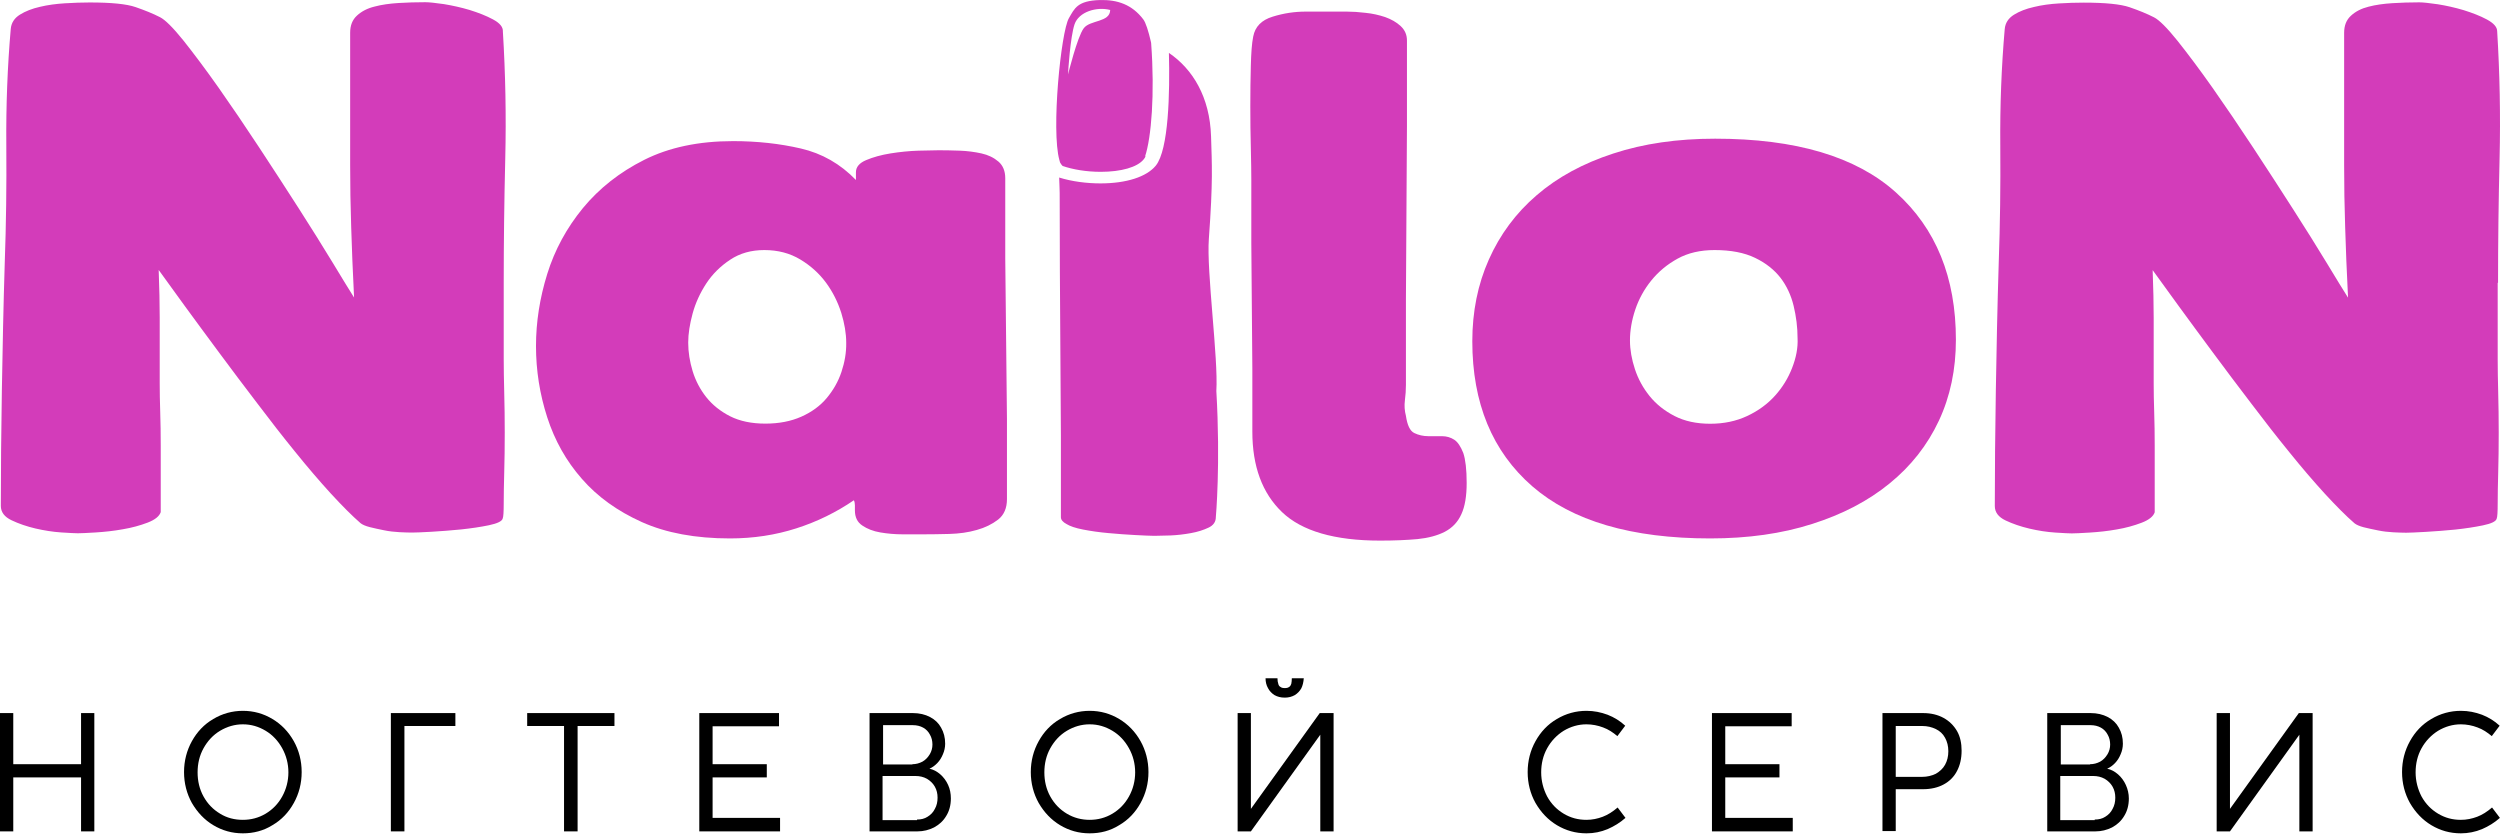
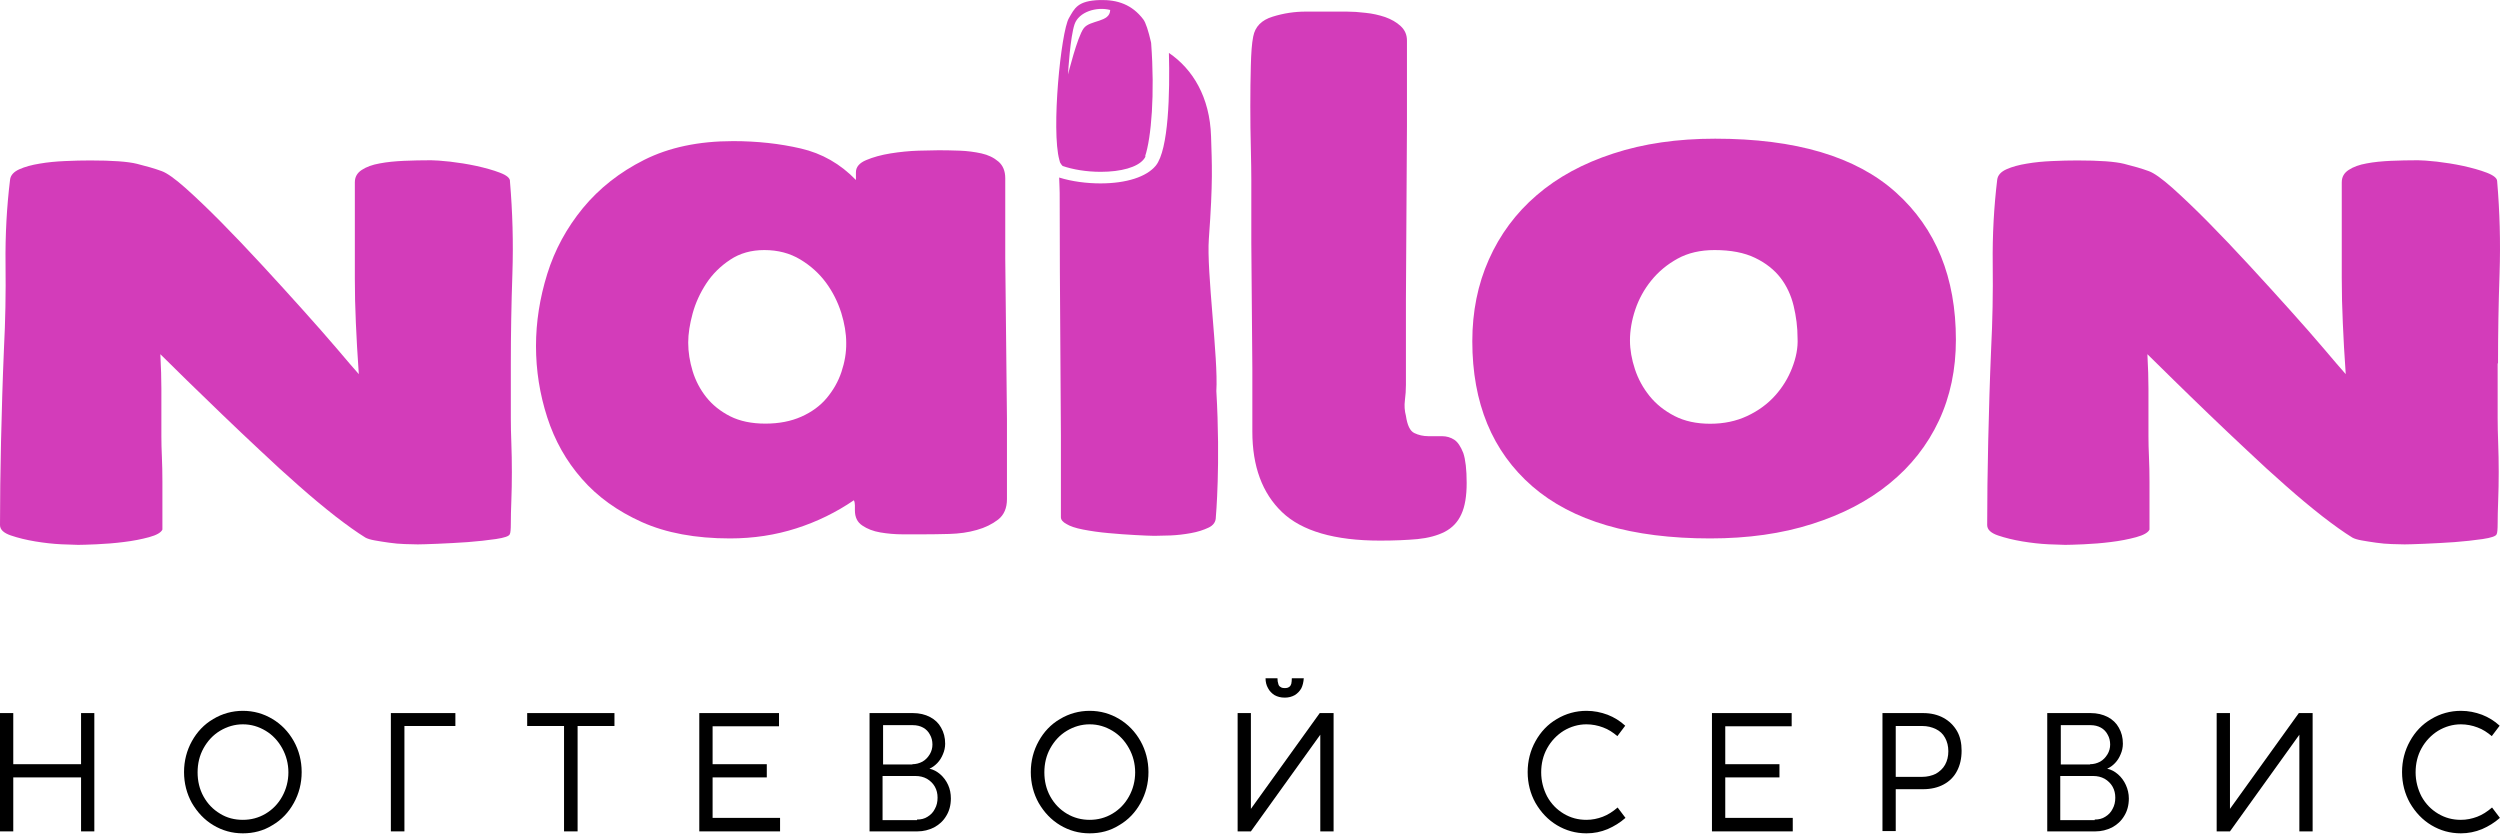
<svg xmlns="http://www.w3.org/2000/svg" width="78" height="26" viewBox="0 0 78 26" fill="none">
-   <path d="M0 25.939V22.248H0.414V23.843H2.529V22.248H2.943V25.939H2.529V24.255H0.414V25.939H0Z" fill="#000000" />
-   <path d="M7.577 26C7.239 26 6.935 25.913 6.656 25.746C6.376 25.579 6.157 25.343 5.987 25.053C5.827 24.764 5.742 24.44 5.742 24.089C5.742 23.738 5.827 23.414 5.987 23.125C6.148 22.835 6.368 22.599 6.656 22.432C6.935 22.265 7.248 22.178 7.577 22.178C7.916 22.178 8.22 22.265 8.499 22.432C8.778 22.599 8.998 22.826 9.167 23.125C9.328 23.414 9.412 23.738 9.412 24.089C9.412 24.44 9.328 24.764 9.167 25.053C9.007 25.343 8.787 25.579 8.499 25.746C8.22 25.921 7.907 26 7.577 26ZM7.577 25.579C7.831 25.579 8.068 25.518 8.288 25.387C8.508 25.255 8.677 25.08 8.804 24.852C8.93 24.624 8.998 24.369 8.998 24.098C8.998 23.826 8.93 23.572 8.804 23.344C8.677 23.116 8.508 22.932 8.288 22.8C8.068 22.669 7.839 22.599 7.577 22.599C7.324 22.599 7.087 22.669 6.867 22.8C6.647 22.932 6.478 23.116 6.351 23.344C6.224 23.572 6.165 23.826 6.165 24.098C6.165 24.369 6.224 24.624 6.351 24.852C6.478 25.08 6.647 25.255 6.867 25.387C7.078 25.518 7.315 25.579 7.577 25.579Z" fill="#000000" />
-   <path d="M12.195 25.939V22.248H14.208V22.651H12.618V25.939H12.195Z" fill="#000000" />
-   <path d="M17.598 25.939V22.651H16.448V22.248H19.171V22.651H18.021V25.939H17.598Z" fill="#000000" />
-   <path d="M21.818 25.939V22.248H24.305V22.66H22.233V23.843H23.924V24.255H22.233V25.518H24.338V25.939H21.818Z" fill="#000000" />
-   <path d="M27.13 25.939V22.248H28.483C28.686 22.248 28.863 22.291 29.015 22.37C29.168 22.449 29.286 22.563 29.362 22.703C29.447 22.852 29.489 23.01 29.489 23.203C29.489 23.317 29.464 23.431 29.421 23.528C29.379 23.633 29.32 23.729 29.244 23.808C29.168 23.887 29.083 23.948 28.999 23.983C29.125 24.01 29.235 24.071 29.337 24.159C29.438 24.247 29.523 24.36 29.582 24.492C29.641 24.623 29.667 24.764 29.667 24.913C29.667 25.123 29.616 25.307 29.523 25.456C29.43 25.614 29.303 25.728 29.142 25.816C28.982 25.895 28.813 25.939 28.627 25.939H27.13ZM28.466 23.843C28.576 23.843 28.677 23.817 28.779 23.764C28.872 23.712 28.948 23.633 29.007 23.536C29.066 23.44 29.092 23.335 29.092 23.23C29.092 23.116 29.066 23.01 29.015 22.923C28.965 22.826 28.897 22.756 28.804 22.703C28.711 22.651 28.601 22.625 28.483 22.625H27.552V23.852H28.466V23.843ZM28.61 25.57C28.736 25.57 28.846 25.544 28.939 25.483C29.041 25.421 29.117 25.342 29.168 25.237C29.227 25.132 29.252 25.018 29.252 24.887C29.252 24.764 29.227 24.65 29.168 24.545C29.108 24.439 29.024 24.36 28.922 24.299C28.813 24.238 28.694 24.211 28.559 24.211H27.536V25.588H28.61V25.57Z" fill="#000000" />
-   <path d="M33.996 26C33.658 26 33.354 25.913 33.075 25.746C32.796 25.579 32.576 25.343 32.407 25.053C32.246 24.764 32.161 24.44 32.161 24.089C32.161 23.738 32.246 23.414 32.407 23.125C32.567 22.835 32.787 22.599 33.075 22.432C33.354 22.265 33.667 22.178 33.996 22.178C34.335 22.178 34.639 22.265 34.918 22.432C35.197 22.599 35.417 22.826 35.586 23.125C35.747 23.414 35.832 23.738 35.832 24.089C35.832 24.44 35.747 24.764 35.586 25.053C35.426 25.343 35.206 25.579 34.918 25.746C34.639 25.921 34.335 26 33.996 26ZM33.996 25.579C34.25 25.579 34.487 25.518 34.707 25.387C34.927 25.255 35.096 25.08 35.223 24.852C35.35 24.624 35.417 24.369 35.417 24.098C35.417 23.826 35.35 23.572 35.223 23.344C35.096 23.116 34.927 22.932 34.707 22.8C34.487 22.669 34.259 22.599 33.996 22.599C33.743 22.599 33.506 22.669 33.286 22.8C33.066 22.932 32.897 23.116 32.77 23.344C32.643 23.572 32.584 23.826 32.584 24.098C32.584 24.369 32.643 24.624 32.77 24.852C32.897 25.08 33.066 25.255 33.286 25.387C33.506 25.518 33.743 25.579 33.996 25.579Z" fill="#000000" />
-   <path d="M41.193 25.939V22.923L39.028 25.939H38.614V22.248H39.028V25.237L41.176 22.248H41.608V25.939H41.193ZM40.398 21.687C40.483 21.634 40.551 21.564 40.601 21.476C40.644 21.389 40.669 21.283 40.678 21.161H40.305C40.305 21.231 40.297 21.292 40.288 21.336C40.272 21.38 40.255 21.415 40.221 21.432C40.187 21.459 40.145 21.468 40.086 21.468C40.026 21.468 39.984 21.459 39.95 21.432C39.916 21.415 39.891 21.38 39.883 21.336C39.866 21.292 39.857 21.231 39.857 21.161H39.485C39.485 21.275 39.51 21.38 39.561 21.468C39.603 21.555 39.68 21.634 39.764 21.687C39.857 21.739 39.959 21.766 40.086 21.766C40.204 21.766 40.305 21.739 40.398 21.687Z" fill="#000000" />
-   <path d="M49.498 26C49.16 26 48.855 25.913 48.576 25.746C48.297 25.579 48.077 25.343 47.908 25.053C47.747 24.764 47.663 24.44 47.663 24.089C47.663 23.738 47.747 23.414 47.908 23.125C48.069 22.835 48.288 22.599 48.576 22.432C48.855 22.265 49.168 22.178 49.498 22.178C49.734 22.178 49.946 22.222 50.157 22.3C50.36 22.379 50.546 22.493 50.707 22.642L50.462 22.967C50.327 22.853 50.183 22.756 50.014 22.695C49.853 22.634 49.675 22.599 49.498 22.599C49.244 22.599 49.007 22.669 48.787 22.8C48.576 22.932 48.398 23.116 48.272 23.344C48.145 23.572 48.085 23.826 48.085 24.098C48.085 24.369 48.153 24.624 48.272 24.852C48.398 25.08 48.568 25.255 48.787 25.387C49.007 25.518 49.236 25.579 49.498 25.579C49.675 25.579 49.844 25.544 50.005 25.483C50.166 25.422 50.318 25.325 50.47 25.194L50.715 25.518C50.546 25.667 50.36 25.781 50.157 25.869C49.946 25.956 49.734 26 49.498 26Z" fill="#000000" />
-   <path d="M53.413 25.939V22.248H55.9V22.66H53.828V23.843H55.519V24.255H53.828V25.518H55.934V25.939H53.413Z" fill="#000000" />
-   <path d="M58.733 25.939V22.248H60.001C60.247 22.248 60.458 22.3 60.636 22.397C60.813 22.493 60.957 22.633 61.059 22.809C61.16 22.984 61.202 23.194 61.202 23.422C61.202 23.668 61.152 23.878 61.059 24.054C60.965 24.238 60.822 24.378 60.644 24.474C60.467 24.571 60.247 24.623 60.001 24.623H59.147V25.93H58.733V25.939ZM59.968 24.238C60.128 24.238 60.272 24.203 60.399 24.141C60.517 24.071 60.619 23.983 60.686 23.861C60.754 23.738 60.788 23.598 60.788 23.44C60.788 23.282 60.754 23.142 60.686 23.019C60.619 22.896 60.526 22.809 60.399 22.747C60.272 22.686 60.137 22.651 59.968 22.651H59.147V24.238H59.968Z" fill="#000000" />
-   <path d="M63.874 25.939V22.248H65.228C65.431 22.248 65.608 22.291 65.76 22.37C65.913 22.449 66.031 22.563 66.107 22.703C66.192 22.852 66.234 23.01 66.234 23.203C66.234 23.317 66.209 23.431 66.166 23.528C66.124 23.633 66.065 23.729 65.989 23.808C65.913 23.887 65.828 23.948 65.743 23.983C65.87 24.01 65.98 24.071 66.082 24.159C66.183 24.247 66.268 24.36 66.327 24.492C66.386 24.623 66.42 24.764 66.42 24.913C66.42 25.123 66.369 25.307 66.276 25.456C66.183 25.614 66.056 25.728 65.896 25.816C65.735 25.895 65.566 25.939 65.38 25.939H63.874ZM65.211 23.843C65.321 23.843 65.422 23.817 65.524 23.764C65.617 23.712 65.693 23.633 65.752 23.536C65.811 23.44 65.837 23.335 65.837 23.23C65.837 23.116 65.811 23.01 65.76 22.923C65.71 22.826 65.642 22.756 65.549 22.703C65.456 22.651 65.346 22.625 65.228 22.625H64.297V23.852H65.211V23.843ZM65.355 25.57C65.481 25.57 65.591 25.544 65.684 25.483C65.786 25.421 65.862 25.342 65.913 25.237C65.972 25.132 65.997 25.018 65.997 24.887C65.997 24.764 65.972 24.65 65.913 24.545C65.853 24.439 65.769 24.36 65.667 24.299C65.557 24.238 65.439 24.211 65.304 24.211H64.28V25.588H65.355V25.57Z" fill="#000000" />
-   <path d="M71.74 25.939V22.923L69.575 25.939H69.16V22.248H69.575V25.237L71.723 22.248H72.154V25.939H71.74Z" fill="#000000" />
-   <path d="M76.779 26C76.441 26 76.137 25.913 75.858 25.746C75.579 25.579 75.359 25.343 75.19 25.053C75.029 24.764 74.944 24.44 74.944 24.089C74.944 23.738 75.029 23.414 75.19 23.125C75.35 22.835 75.57 22.599 75.858 22.432C76.137 22.265 76.45 22.178 76.779 22.178C77.016 22.178 77.228 22.222 77.439 22.3C77.642 22.379 77.828 22.493 77.989 22.642L77.743 22.967C77.608 22.853 77.465 22.756 77.295 22.695C77.135 22.634 76.957 22.599 76.779 22.599C76.526 22.599 76.289 22.669 76.069 22.8C75.858 22.932 75.68 23.116 75.553 23.344C75.426 23.572 75.367 23.826 75.367 24.098C75.367 24.369 75.435 24.624 75.553 24.852C75.68 25.08 75.849 25.255 76.069 25.387C76.289 25.518 76.517 25.579 76.779 25.579C76.957 25.579 77.126 25.544 77.287 25.483C77.448 25.422 77.6 25.325 77.752 25.194L77.997 25.518C77.828 25.667 77.642 25.781 77.439 25.869C77.228 25.956 77.008 26 76.779 26Z" fill="#000000" />
-   <path d="M15.381 0.605C15.168 0.49 14.923 0.396 14.652 0.311C14.38 0.23 14.108 0.171 13.848 0.128C13.581 0.09 13.39 0.069 13.267 0.069C12.985 0.069 12.703 0.077 12.431 0.094C12.16 0.111 11.91 0.145 11.686 0.205C11.462 0.26 11.281 0.354 11.138 0.486C10.994 0.618 10.925 0.792 10.925 1.022C10.925 1.817 10.925 2.545 10.925 3.208C10.925 3.872 10.925 4.523 10.925 5.152C10.925 5.786 10.935 6.428 10.957 7.083C10.978 7.739 11.005 8.474 11.047 9.283C10.903 9.057 10.68 8.691 10.376 8.189C10.073 7.687 9.721 7.13 9.328 6.513C8.934 5.897 8.518 5.259 8.082 4.595C7.645 3.931 7.224 3.31 6.82 2.736C6.415 2.162 6.048 1.673 5.723 1.264C5.398 0.86 5.153 0.618 4.994 0.537C4.77 0.422 4.515 0.32 4.232 0.222C3.95 0.124 3.471 0.077 2.8 0.077C2.555 0.077 2.3 0.086 2.023 0.103C1.751 0.12 1.49 0.154 1.246 0.213C1.001 0.269 0.793 0.35 0.623 0.456C0.452 0.562 0.351 0.711 0.335 0.907C0.234 2.072 0.186 3.285 0.197 4.54C0.207 5.795 0.191 7.007 0.149 8.172C0.106 9.551 0.08 10.886 0.058 12.184C0.037 13.481 0.026 14.681 0.026 15.783C0.026 15.978 0.138 16.127 0.362 16.233C0.585 16.34 0.836 16.425 1.107 16.489C1.379 16.552 1.65 16.595 1.911 16.612C2.172 16.629 2.348 16.638 2.428 16.638C2.529 16.638 2.715 16.629 2.992 16.612C3.263 16.595 3.546 16.565 3.828 16.514C4.11 16.467 4.371 16.395 4.605 16.306C4.839 16.216 4.972 16.106 5.015 15.978C5.015 15.961 5.015 15.855 5.015 15.663C5.015 15.468 5.015 15.217 5.015 14.911C5.015 14.604 5.015 14.268 5.015 13.902C5.015 13.537 5.01 13.188 4.999 12.856C4.988 12.524 4.983 12.222 4.983 11.958C4.983 11.69 4.983 11.507 4.983 11.41C4.983 10.844 4.983 10.346 4.983 9.916C4.983 9.487 4.972 8.989 4.951 8.423C5.175 8.73 5.446 9.108 5.771 9.555C6.096 10.002 6.453 10.482 6.836 11.001C7.219 11.52 7.618 12.048 8.023 12.579C8.428 13.115 8.822 13.622 9.21 14.098C9.594 14.574 9.966 15.008 10.323 15.4C10.68 15.787 10.989 16.097 11.249 16.323C11.308 16.37 11.404 16.412 11.537 16.446C11.67 16.48 11.814 16.51 11.979 16.544C12.139 16.578 12.304 16.595 12.463 16.604C12.623 16.612 12.756 16.616 12.857 16.616C12.959 16.616 13.161 16.608 13.464 16.591C13.768 16.574 14.077 16.548 14.391 16.518C14.705 16.484 14.992 16.442 15.258 16.387C15.519 16.331 15.663 16.263 15.684 16.178C15.706 16.131 15.716 15.97 15.716 15.706C15.716 15.438 15.722 15.115 15.732 14.732C15.743 14.353 15.748 13.941 15.748 13.502C15.748 13.064 15.743 12.648 15.732 12.252C15.722 11.856 15.716 11.503 15.716 11.193C15.716 10.886 15.716 10.665 15.716 10.537V8.836C15.716 7.573 15.732 6.275 15.764 4.948C15.796 3.621 15.77 2.298 15.69 0.988C15.7 0.843 15.594 0.72 15.381 0.605Z" fill="#D33CBA" />
+   <path d="M0 25.939V22.248H0.414V23.843H2.529V22.248H2.943V25.939H2.529V24.255H0.414V25.939H0Z" fill="black" />
+   <path d="M7.577 26C7.239 26 6.935 25.913 6.656 25.746C6.376 25.579 6.157 25.343 5.987 25.053C5.827 24.764 5.742 24.44 5.742 24.089C5.742 23.738 5.827 23.414 5.987 23.125C6.148 22.835 6.368 22.599 6.656 22.432C6.935 22.265 7.248 22.178 7.577 22.178C7.916 22.178 8.22 22.265 8.499 22.432C8.778 22.599 8.998 22.826 9.167 23.125C9.328 23.414 9.412 23.738 9.412 24.089C9.412 24.44 9.328 24.764 9.167 25.053C9.007 25.343 8.787 25.579 8.499 25.746C8.22 25.921 7.907 26 7.577 26ZM7.577 25.579C7.831 25.579 8.068 25.518 8.288 25.387C8.508 25.255 8.677 25.08 8.804 24.852C8.93 24.624 8.998 24.369 8.998 24.098C8.998 23.826 8.93 23.572 8.804 23.344C8.677 23.116 8.508 22.932 8.288 22.8C8.068 22.669 7.839 22.599 7.577 22.599C7.324 22.599 7.087 22.669 6.867 22.8C6.647 22.932 6.478 23.116 6.351 23.344C6.224 23.572 6.165 23.826 6.165 24.098C6.165 24.369 6.224 24.624 6.351 24.852C6.478 25.08 6.647 25.255 6.867 25.387C7.078 25.518 7.315 25.579 7.577 25.579Z" fill="black" />
+   <path d="M12.195 25.939V22.248H14.208V22.651H12.618V25.939H12.195Z" fill="black" />
+   <path d="M17.598 25.939V22.651H16.448V22.248H19.171V22.651H18.021V25.939H17.598Z" fill="black" />
+   <path d="M21.818 25.939V22.248H24.305V22.66H22.233V23.843H23.924V24.255H22.233V25.518H24.338V25.939H21.818Z" fill="black" />
+   <path d="M27.13 25.939V22.248H28.483C28.686 22.248 28.863 22.291 29.015 22.37C29.168 22.449 29.286 22.563 29.362 22.703C29.447 22.852 29.489 23.01 29.489 23.203C29.489 23.317 29.464 23.431 29.421 23.528C29.379 23.633 29.32 23.729 29.244 23.808C29.168 23.887 29.083 23.948 28.999 23.983C29.125 24.01 29.235 24.071 29.337 24.159C29.438 24.247 29.523 24.36 29.582 24.492C29.641 24.623 29.667 24.764 29.667 24.913C29.667 25.123 29.616 25.307 29.523 25.456C29.43 25.614 29.303 25.728 29.142 25.816C28.982 25.895 28.813 25.939 28.627 25.939H27.13ZM28.466 23.843C28.576 23.843 28.677 23.817 28.779 23.764C28.872 23.712 28.948 23.633 29.007 23.536C29.066 23.44 29.092 23.335 29.092 23.23C29.092 23.116 29.066 23.01 29.015 22.923C28.965 22.826 28.897 22.756 28.804 22.703C28.711 22.651 28.601 22.625 28.483 22.625H27.552V23.852H28.466V23.843ZM28.61 25.57C28.736 25.57 28.846 25.544 28.939 25.483C29.041 25.421 29.117 25.342 29.168 25.237C29.227 25.132 29.252 25.018 29.252 24.887C29.252 24.764 29.227 24.65 29.168 24.545C29.108 24.439 29.024 24.36 28.922 24.299C28.813 24.238 28.694 24.211 28.559 24.211H27.536V25.588H28.61V25.57Z" fill="black" />
+   <path d="M33.996 26C33.658 26 33.354 25.913 33.075 25.746C32.796 25.579 32.576 25.343 32.407 25.053C32.246 24.764 32.161 24.44 32.161 24.089C32.161 23.738 32.246 23.414 32.407 23.125C32.567 22.835 32.787 22.599 33.075 22.432C33.354 22.265 33.667 22.178 33.996 22.178C34.335 22.178 34.639 22.265 34.918 22.432C35.197 22.599 35.417 22.826 35.586 23.125C35.747 23.414 35.832 23.738 35.832 24.089C35.832 24.44 35.747 24.764 35.586 25.053C35.426 25.343 35.206 25.579 34.918 25.746C34.639 25.921 34.335 26 33.996 26ZM33.996 25.579C34.25 25.579 34.487 25.518 34.707 25.387C34.927 25.255 35.096 25.08 35.223 24.852C35.35 24.624 35.417 24.369 35.417 24.098C35.417 23.826 35.35 23.572 35.223 23.344C35.096 23.116 34.927 22.932 34.707 22.8C34.487 22.669 34.259 22.599 33.996 22.599C33.743 22.599 33.506 22.669 33.286 22.8C33.066 22.932 32.897 23.116 32.77 23.344C32.643 23.572 32.584 23.826 32.584 24.098C32.584 24.369 32.643 24.624 32.77 24.852C32.897 25.08 33.066 25.255 33.286 25.387C33.506 25.518 33.743 25.579 33.996 25.579Z" fill="black" />
+   <path d="M41.193 25.939V22.923L39.028 25.939H38.614V22.248H39.028V25.237L41.176 22.248H41.608V25.939H41.193ZM40.398 21.687C40.483 21.634 40.551 21.564 40.601 21.476C40.644 21.389 40.669 21.283 40.678 21.161H40.305C40.305 21.231 40.297 21.292 40.288 21.336C40.272 21.38 40.255 21.415 40.221 21.432C40.187 21.459 40.145 21.468 40.086 21.468C40.026 21.468 39.984 21.459 39.95 21.432C39.916 21.415 39.891 21.38 39.883 21.336C39.866 21.292 39.857 21.231 39.857 21.161H39.485C39.485 21.275 39.51 21.38 39.561 21.468C39.603 21.555 39.68 21.634 39.764 21.687C39.857 21.739 39.959 21.766 40.086 21.766C40.204 21.766 40.305 21.739 40.398 21.687Z" fill="black" />
+   <path d="M49.498 26C49.16 26 48.855 25.913 48.576 25.746C48.297 25.579 48.077 25.343 47.908 25.053C47.747 24.764 47.663 24.44 47.663 24.089C47.663 23.738 47.747 23.414 47.908 23.125C48.069 22.835 48.288 22.599 48.576 22.432C48.855 22.265 49.168 22.178 49.498 22.178C49.734 22.178 49.946 22.222 50.157 22.3C50.36 22.379 50.546 22.493 50.707 22.642L50.462 22.967C50.327 22.853 50.183 22.756 50.014 22.695C49.853 22.634 49.675 22.599 49.498 22.599C49.244 22.599 49.007 22.669 48.787 22.8C48.576 22.932 48.398 23.116 48.272 23.344C48.145 23.572 48.085 23.826 48.085 24.098C48.085 24.369 48.153 24.624 48.272 24.852C48.398 25.08 48.568 25.255 48.787 25.387C49.007 25.518 49.236 25.579 49.498 25.579C49.675 25.579 49.844 25.544 50.005 25.483C50.166 25.422 50.318 25.325 50.47 25.194L50.715 25.518C50.546 25.667 50.36 25.781 50.157 25.869C49.946 25.956 49.734 26 49.498 26Z" fill="black" />
+   <path d="M53.413 25.939V22.248H55.9V22.66H53.828V23.843H55.519V24.255H53.828V25.518H55.934V25.939H53.413Z" fill="black" />
+   <path d="M58.733 25.939V22.248H60.001C60.247 22.248 60.458 22.3 60.636 22.397C60.813 22.493 60.957 22.633 61.059 22.809C61.16 22.984 61.202 23.194 61.202 23.422C61.202 23.668 61.152 23.878 61.059 24.054C60.965 24.238 60.822 24.378 60.644 24.474C60.467 24.571 60.247 24.623 60.001 24.623H59.147V25.93H58.733V25.939ZM59.968 24.238C60.128 24.238 60.272 24.203 60.399 24.141C60.517 24.071 60.619 23.983 60.686 23.861C60.754 23.738 60.788 23.598 60.788 23.44C60.788 23.282 60.754 23.142 60.686 23.019C60.619 22.896 60.526 22.809 60.399 22.747C60.272 22.686 60.137 22.651 59.968 22.651H59.147V24.238H59.968Z" fill="black" />
+   <path d="M63.874 25.939V22.248H65.228C65.431 22.248 65.608 22.291 65.76 22.37C65.913 22.449 66.031 22.563 66.107 22.703C66.192 22.852 66.234 23.01 66.234 23.203C66.234 23.317 66.209 23.431 66.166 23.528C66.124 23.633 66.065 23.729 65.989 23.808C65.913 23.887 65.828 23.948 65.743 23.983C65.87 24.01 65.98 24.071 66.082 24.159C66.183 24.247 66.268 24.36 66.327 24.492C66.386 24.623 66.42 24.764 66.42 24.913C66.42 25.123 66.369 25.307 66.276 25.456C66.183 25.614 66.056 25.728 65.896 25.816C65.735 25.895 65.566 25.939 65.38 25.939H63.874ZM65.211 23.843C65.321 23.843 65.422 23.817 65.524 23.764C65.617 23.712 65.693 23.633 65.752 23.536C65.811 23.44 65.837 23.335 65.837 23.23C65.837 23.116 65.811 23.01 65.76 22.923C65.71 22.826 65.642 22.756 65.549 22.703C65.456 22.651 65.346 22.625 65.228 22.625H64.297V23.852H65.211V23.843ZM65.355 25.57C65.481 25.57 65.591 25.544 65.684 25.483C65.786 25.421 65.862 25.342 65.913 25.237C65.972 25.132 65.997 25.018 65.997 24.887C65.997 24.764 65.972 24.65 65.913 24.545C65.853 24.439 65.769 24.36 65.667 24.299C65.557 24.238 65.439 24.211 65.304 24.211H64.28V25.588H65.355V25.57Z" fill="black" />
+   <path d="M71.74 25.939V22.923L69.575 25.939H69.16V22.248H69.575V25.237L71.723 22.248H72.154V25.939H71.74Z" fill="black" />
+   <path d="M76.779 26C76.441 26 76.137 25.913 75.858 25.746C75.579 25.579 75.359 25.343 75.19 25.053C75.029 24.764 74.944 24.44 74.944 24.089C74.944 23.738 75.029 23.414 75.19 23.125C75.35 22.835 75.57 22.599 75.858 22.432C76.137 22.265 76.45 22.178 76.779 22.178C77.016 22.178 77.228 22.222 77.439 22.3C77.642 22.379 77.828 22.493 77.989 22.642L77.743 22.967C77.608 22.853 77.465 22.756 77.295 22.695C77.135 22.634 76.957 22.599 76.779 22.599C76.526 22.599 76.289 22.669 76.069 22.8C75.858 22.932 75.68 23.116 75.553 23.344C75.426 23.572 75.367 23.826 75.367 24.098C75.367 24.369 75.435 24.624 75.553 24.852C75.68 25.08 75.849 25.255 76.069 25.387C76.289 25.518 76.517 25.579 76.779 25.579C76.957 25.579 77.126 25.544 77.287 25.483C77.448 25.422 77.6 25.325 77.752 25.194L77.997 25.518C77.828 25.667 77.642 25.781 77.439 25.869C77.228 25.956 77.008 26 76.779 26Z" fill="black" />
+   <path d="M15.597 5.388C15.381 5.305 15.132 5.237 14.856 5.176C14.581 5.117 14.305 5.074 14.04 5.043C13.769 5.015 13.575 5 13.45 5C13.164 5 12.877 5.006 12.601 5.018C12.325 5.031 12.071 5.055 11.844 5.099C11.617 5.139 11.433 5.206 11.287 5.302C11.141 5.397 11.071 5.524 11.071 5.69C11.071 6.266 11.071 6.793 11.071 7.274C11.071 7.754 11.071 8.226 11.071 8.682C11.071 9.141 11.081 9.606 11.103 10.08C11.125 10.555 11.152 11.088 11.195 11.673C11.049 11.51 10.822 11.245 10.514 10.881C10.205 10.518 9.848 10.114 9.448 9.668C9.048 9.221 8.626 8.759 8.183 8.278C7.739 7.797 7.312 7.348 6.901 6.932C6.49 6.516 6.117 6.161 5.787 5.866C5.457 5.573 5.208 5.397 5.046 5.339C4.819 5.256 4.559 5.182 4.272 5.111C3.986 5.04 3.499 5.006 2.818 5.006C2.569 5.006 2.309 5.012 2.028 5.025C1.752 5.037 1.487 5.062 1.238 5.105C0.99 5.145 0.779 5.203 0.606 5.28C0.433 5.357 0.33 5.465 0.314 5.607C0.211 6.451 0.162 7.329 0.173 8.238C0.184 9.147 0.168 10.025 0.124 10.869C0.081 11.867 0.054 12.835 0.032 13.774C0.011 14.714 0 15.583 0 16.381C0 16.523 0.114 16.63 0.341 16.707C0.568 16.784 0.822 16.846 1.098 16.892C1.374 16.938 1.649 16.969 1.915 16.982C2.179 16.994 2.358 17 2.439 17C2.542 17 2.731 16.994 3.012 16.982C3.288 16.969 3.575 16.948 3.861 16.911C4.148 16.877 4.413 16.824 4.651 16.76C4.889 16.695 5.024 16.615 5.067 16.523C5.067 16.51 5.067 16.433 5.067 16.294C5.067 16.153 5.067 15.971 5.067 15.749C5.067 15.527 5.067 15.284 5.067 15.019C5.067 14.754 5.062 14.501 5.051 14.261C5.04 14.021 5.035 13.802 5.035 13.611C5.035 13.417 5.035 13.284 5.035 13.214C5.035 12.804 5.035 12.443 5.035 12.132C5.035 11.821 5.024 11.461 5.003 11.051C5.23 11.273 5.506 11.547 5.835 11.87C6.165 12.194 6.528 12.542 6.917 12.918C7.306 13.294 7.712 13.676 8.123 14.061C8.534 14.449 8.934 14.816 9.329 15.161C9.719 15.506 10.097 15.82 10.459 16.104C10.822 16.384 11.136 16.609 11.4 16.772C11.46 16.806 11.557 16.837 11.693 16.861C11.828 16.886 11.974 16.908 12.141 16.932C12.304 16.957 12.471 16.969 12.633 16.975C12.796 16.982 12.931 16.985 13.034 16.985C13.136 16.985 13.342 16.978 13.65 16.966C13.959 16.954 14.272 16.935 14.591 16.914C14.91 16.889 15.202 16.858 15.473 16.818C15.738 16.778 15.884 16.729 15.905 16.667C15.927 16.633 15.938 16.516 15.938 16.325C15.938 16.131 15.943 15.897 15.954 15.62C15.965 15.346 15.97 15.047 15.97 14.729C15.97 14.412 15.965 14.11 15.954 13.824C15.943 13.537 15.938 13.281 15.938 13.056C15.938 12.835 15.938 12.675 15.938 12.582V11.35C15.938 10.435 15.954 9.495 15.987 8.534C16.019 7.573 15.992 6.614 15.911 5.665C15.922 5.561 15.814 5.471 15.597 5.388Z" fill="#D33CBA" />
  <path d="M31.364 5.565C31.364 5.339 31.295 5.165 31.151 5.041C31.007 4.918 30.831 4.833 30.619 4.786C30.405 4.739 30.182 4.71 29.948 4.701C29.713 4.693 29.495 4.688 29.293 4.688C29.149 4.688 28.936 4.693 28.654 4.701C28.372 4.71 28.079 4.739 27.786 4.786C27.493 4.833 27.238 4.905 27.025 4.995C26.812 5.084 26.705 5.212 26.705 5.373V5.616C26.221 5.114 25.646 4.786 24.986 4.633C24.325 4.48 23.623 4.403 22.872 4.403C21.797 4.403 20.875 4.599 20.103 4.986C19.331 5.373 18.693 5.879 18.187 6.492C17.681 7.109 17.308 7.794 17.074 8.547C16.84 9.299 16.723 10.048 16.723 10.797C16.723 11.558 16.84 12.298 17.074 13.022C17.308 13.745 17.665 14.383 18.155 14.94C18.639 15.497 19.268 15.948 20.024 16.288C20.785 16.629 21.701 16.799 22.776 16.799C23.506 16.799 24.198 16.693 24.847 16.484C25.497 16.276 26.093 15.982 26.641 15.608C26.663 15.655 26.673 15.71 26.673 15.765C26.673 15.821 26.673 15.876 26.673 15.923C26.673 16.135 26.748 16.293 26.902 16.395C27.057 16.501 27.243 16.574 27.467 16.612C27.69 16.65 27.924 16.671 28.164 16.671C28.409 16.671 28.622 16.671 28.803 16.671C29.048 16.671 29.319 16.667 29.623 16.659C29.926 16.65 30.209 16.612 30.475 16.535C30.736 16.463 30.959 16.352 31.145 16.208C31.327 16.063 31.417 15.85 31.417 15.574V13.068L31.364 8.07V5.565ZM26.253 11.605C26.152 11.907 25.997 12.175 25.795 12.418C25.593 12.66 25.326 12.856 25.002 13C24.677 13.145 24.304 13.217 23.878 13.217C23.452 13.217 23.085 13.141 22.781 12.988C22.478 12.834 22.228 12.634 22.036 12.392C21.844 12.15 21.701 11.877 21.61 11.579C21.52 11.282 21.472 10.984 21.472 10.691C21.472 10.414 21.52 10.112 21.61 9.78C21.701 9.448 21.844 9.138 22.036 8.844C22.228 8.551 22.478 8.304 22.781 8.104C23.085 7.9 23.442 7.802 23.846 7.802C24.272 7.802 24.645 7.9 24.97 8.096C25.294 8.291 25.561 8.534 25.774 8.823C25.986 9.112 26.141 9.427 26.247 9.759C26.349 10.091 26.402 10.401 26.402 10.695C26.407 11.001 26.354 11.303 26.253 11.605Z" fill="#D33CBA" />
  <path d="M45.372 13.719C45.26 13.647 45.132 13.609 44.994 13.609C44.85 13.609 44.712 13.609 44.568 13.609C44.403 13.609 44.259 13.575 44.126 13.511C43.993 13.447 43.908 13.268 43.865 12.975C43.822 12.813 43.812 12.652 43.833 12.49C43.854 12.328 43.865 12.167 43.865 12.005V9.329L43.897 3.936V1.264C43.897 1.085 43.833 0.937 43.7 0.813C43.567 0.69 43.407 0.601 43.215 0.532C43.024 0.469 42.822 0.422 42.609 0.401C42.396 0.375 42.199 0.362 42.018 0.362H40.74C40.394 0.362 40.048 0.413 39.707 0.52C39.361 0.626 39.159 0.83 39.1 1.141C39.057 1.353 39.036 1.655 39.026 2.051C39.015 2.447 39.01 2.868 39.01 3.314C39.01 3.761 39.015 4.195 39.026 4.616C39.036 5.037 39.041 5.369 39.041 5.612V7.581L39.073 11.495V13.464C39.073 14.549 39.382 15.387 40 15.978C40.617 16.569 41.64 16.867 43.056 16.867C43.503 16.867 43.892 16.85 44.227 16.82C44.562 16.786 44.845 16.71 45.079 16.591C45.313 16.467 45.484 16.289 45.595 16.042C45.707 15.8 45.76 15.476 45.76 15.068C45.76 14.647 45.723 14.336 45.654 14.132C45.574 13.932 45.484 13.792 45.372 13.719Z" fill="#D33CBA" />
  <path d="M53.512 4.327C52.336 4.327 51.276 4.48 50.334 4.79C49.391 5.097 48.593 5.53 47.943 6.092C47.294 6.649 46.798 7.321 46.453 8.096C46.106 8.874 45.936 9.725 45.936 10.648C45.936 12.575 46.559 14.085 47.805 15.17C49.051 16.254 50.903 16.799 53.358 16.799C54.534 16.799 55.594 16.65 56.536 16.348C57.479 16.05 58.288 15.629 58.953 15.085C59.624 14.54 60.135 13.889 60.492 13.128C60.849 12.366 61.024 11.524 61.024 10.601C61.024 8.657 60.401 7.126 59.156 6.007C57.91 4.884 56.025 4.327 53.512 4.327ZM55.913 11.482C55.791 11.796 55.615 12.086 55.381 12.345C55.147 12.605 54.859 12.817 54.513 12.979C54.167 13.141 53.784 13.221 53.358 13.221C52.932 13.221 52.559 13.141 52.245 12.979C51.931 12.817 51.67 12.609 51.468 12.358C51.265 12.107 51.111 11.826 51.01 11.52C50.909 11.214 50.855 10.912 50.855 10.622C50.855 10.316 50.909 9.993 51.02 9.661C51.132 9.329 51.297 9.027 51.521 8.751C51.745 8.474 52.016 8.249 52.341 8.07C52.666 7.891 53.049 7.802 53.496 7.802C54.002 7.802 54.423 7.883 54.758 8.045C55.093 8.206 55.354 8.415 55.551 8.666C55.743 8.917 55.881 9.21 55.961 9.542C56.041 9.874 56.084 10.21 56.084 10.55C56.1 10.856 56.036 11.167 55.913 11.482Z" fill="#D33CBA" />
-   <path d="M77.939 8.823C77.939 7.56 77.955 6.263 77.987 4.935C78.019 3.608 77.992 2.285 77.912 0.975C77.912 0.847 77.806 0.724 77.593 0.609C77.38 0.494 77.135 0.401 76.864 0.316C76.592 0.235 76.32 0.175 76.059 0.133C75.793 0.095 75.602 0.073 75.479 0.073C75.197 0.073 74.915 0.082 74.643 0.099C74.372 0.116 74.122 0.15 73.898 0.209C73.674 0.265 73.493 0.358 73.35 0.49C73.206 0.622 73.137 0.796 73.137 1.026C73.137 1.822 73.137 2.549 73.137 3.213C73.137 3.876 73.137 4.527 73.137 5.157C73.137 5.79 73.147 6.433 73.169 7.088C73.19 7.743 73.216 8.479 73.259 9.287C73.115 9.062 72.892 8.696 72.588 8.194C72.285 7.692 71.933 7.135 71.539 6.518C71.145 5.901 70.73 5.263 70.294 4.599C69.857 3.936 69.436 3.315 69.032 2.74C68.627 2.166 68.26 1.677 67.935 1.269C67.61 0.864 67.365 0.622 67.206 0.541C66.982 0.426 66.727 0.324 66.444 0.226C66.162 0.129 65.683 0.082 65.012 0.082C64.767 0.082 64.512 0.09 64.235 0.107C63.963 0.124 63.702 0.158 63.458 0.218C63.213 0.273 63.005 0.354 62.835 0.46C62.664 0.567 62.563 0.716 62.547 0.911C62.446 2.077 62.398 3.289 62.409 4.544C62.419 5.799 62.403 7.011 62.361 8.177C62.318 9.555 62.291 10.891 62.27 12.188C62.249 13.486 62.238 14.685 62.238 15.787C62.238 15.983 62.35 16.131 62.574 16.238C62.797 16.344 63.047 16.429 63.319 16.493C63.591 16.557 63.862 16.599 64.123 16.616C64.384 16.633 64.56 16.642 64.639 16.642C64.741 16.642 64.927 16.633 65.204 16.616C65.475 16.599 65.757 16.57 66.04 16.519C66.322 16.472 66.583 16.399 66.817 16.31C67.051 16.221 67.184 16.11 67.227 15.983C67.227 15.966 67.227 15.859 67.227 15.668C67.227 15.472 67.227 15.221 67.227 14.915C67.227 14.609 67.227 14.273 67.227 13.907C67.227 13.541 67.222 13.192 67.211 12.86C67.2 12.528 67.195 12.226 67.195 11.963C67.195 11.695 67.195 11.512 67.195 11.414C67.195 10.848 67.195 10.351 67.195 9.921C67.195 9.491 67.184 8.994 67.163 8.428C67.387 8.734 67.658 9.113 67.983 9.559C68.308 10.006 68.664 10.487 69.048 11.006C69.431 11.525 69.83 12.052 70.235 12.584C70.64 13.12 71.034 13.626 71.422 14.102C71.806 14.579 72.178 15.013 72.535 15.404C72.892 15.791 73.201 16.102 73.461 16.327C73.52 16.374 73.616 16.416 73.749 16.451C73.882 16.485 74.026 16.514 74.191 16.548C74.35 16.582 74.516 16.599 74.675 16.608C74.835 16.616 74.968 16.621 75.069 16.621C75.17 16.621 75.373 16.612 75.676 16.595C75.98 16.578 76.288 16.553 76.603 16.523C76.917 16.489 77.204 16.446 77.47 16.391C77.731 16.336 77.875 16.268 77.896 16.183C77.918 16.136 77.928 15.974 77.928 15.71C77.928 15.442 77.934 15.119 77.944 14.736C77.955 14.358 77.96 13.945 77.96 13.507C77.96 13.069 77.955 12.652 77.944 12.256C77.934 11.861 77.928 11.508 77.928 11.197C77.928 10.891 77.928 10.67 77.928 10.542V8.823H77.939Z" fill="#D33CBA" />
+   <path d="M77.938 11.337C77.938 10.422 77.954 9.483 77.987 8.521C78.019 7.56 77.992 6.602 77.911 5.653C77.911 5.561 77.803 5.471 77.587 5.388C77.371 5.305 77.122 5.237 76.846 5.176C76.571 5.117 76.295 5.074 76.03 5.043C75.76 5.015 75.565 5 75.441 5C75.155 5 74.868 5.006 74.593 5.018C74.317 5.031 74.063 5.055 73.836 5.099C73.609 5.139 73.425 5.206 73.279 5.302C73.133 5.397 73.063 5.524 73.063 5.69C73.063 6.266 73.063 6.793 73.063 7.274C73.063 7.754 73.063 8.226 73.063 8.682C73.063 9.141 73.074 9.606 73.096 10.08C73.117 10.555 73.144 11.088 73.187 11.673C73.041 11.51 72.814 11.245 72.506 10.881C72.198 10.518 71.842 10.114 71.442 9.668C71.042 9.221 70.62 8.759 70.177 8.278C69.734 7.797 69.307 7.348 68.896 6.932C68.485 6.516 68.112 6.161 67.783 5.866C67.453 5.573 67.205 5.397 67.042 5.339C66.815 5.256 66.556 5.182 66.27 5.111C65.983 5.04 65.497 5.006 64.816 5.006C64.567 5.006 64.308 5.012 64.027 5.025C63.751 5.037 63.486 5.062 63.238 5.105C62.989 5.145 62.778 5.203 62.605 5.28C62.432 5.357 62.33 5.465 62.313 5.607C62.211 6.451 62.162 7.329 62.173 8.238C62.184 9.147 62.167 10.025 62.124 10.869C62.081 11.867 62.054 12.835 62.032 13.774C62.011 14.714 62 15.583 62 16.381C62 16.523 62.114 16.63 62.34 16.707C62.568 16.784 62.822 16.846 63.097 16.892C63.373 16.938 63.648 16.969 63.913 16.982C64.178 16.994 64.356 17 64.437 17C64.54 17 64.729 16.994 65.01 16.982C65.286 16.969 65.572 16.948 65.859 16.911C66.145 16.877 66.41 16.824 66.648 16.76C66.886 16.695 67.021 16.615 67.064 16.523C67.064 16.51 67.064 16.433 67.064 16.294C67.064 16.153 67.064 15.971 67.064 15.749C67.064 15.527 67.064 15.284 67.064 15.019C67.064 14.754 67.059 14.501 67.048 14.261C67.037 14.021 67.032 13.802 67.032 13.611C67.032 13.417 67.032 13.284 67.032 13.214C67.032 12.804 67.032 12.443 67.032 12.132C67.032 11.821 67.021 11.461 66.999 11.051C67.226 11.273 67.502 11.547 67.832 11.87C68.161 12.194 68.523 12.542 68.912 12.918C69.302 13.294 69.707 13.676 70.118 14.061C70.528 14.449 70.928 14.816 71.323 15.161C71.712 15.506 72.09 15.82 72.452 16.104C72.814 16.384 73.128 16.609 73.393 16.772C73.452 16.806 73.549 16.837 73.685 16.861C73.82 16.886 73.966 16.908 74.133 16.932C74.295 16.957 74.463 16.969 74.625 16.975C74.787 16.982 74.922 16.985 75.025 16.985C75.128 16.985 75.333 16.978 75.641 16.966C75.949 16.954 76.263 16.935 76.581 16.914C76.9 16.889 77.192 16.858 77.462 16.818C77.727 16.778 77.873 16.729 77.895 16.667C77.916 16.633 77.927 16.516 77.927 16.325C77.927 16.131 77.933 15.897 77.943 15.62C77.954 15.346 77.96 15.047 77.96 14.729C77.96 14.412 77.954 14.11 77.943 13.824C77.933 13.537 77.927 13.281 77.927 13.056C77.927 12.835 77.927 12.675 77.927 12.582V11.337H77.938Z" fill="#D33CBA" />
  <path d="M37.716 7.454C37.849 5.637 37.811 5.131 37.785 4.259C37.748 3.025 37.21 2.153 36.47 1.651C36.502 2.889 36.464 4.672 36.06 5.169C35.772 5.518 35.144 5.722 34.335 5.722H34.33C33.909 5.722 33.44 5.663 33.046 5.539C33.052 5.752 33.062 5.901 33.062 6.02L33.068 8.453L33.1 13.583V16.136C33.1 16.216 33.158 16.289 33.281 16.353C33.382 16.416 33.552 16.476 33.797 16.523C34.042 16.57 34.303 16.608 34.59 16.633C34.873 16.659 35.149 16.68 35.41 16.693C35.671 16.706 35.879 16.718 36.017 16.718C36.14 16.718 36.305 16.714 36.518 16.706C36.731 16.697 36.944 16.672 37.157 16.633C37.37 16.595 37.55 16.536 37.705 16.463C37.859 16.391 37.934 16.28 37.934 16.136C37.934 16.136 38.083 14.494 37.95 12.201C38.014 11.184 37.641 8.47 37.716 7.454Z" fill="#D33CBA" />
  <path d="M34.34 5.361C34.984 5.361 35.485 5.216 35.682 4.973C35.709 4.944 35.73 4.905 35.751 4.859C35.735 4.88 35.725 4.884 35.725 4.884C35.922 4.297 36.033 2.932 35.916 1.349C35.916 1.336 35.911 1.328 35.911 1.315C35.831 0.966 35.746 0.703 35.671 0.605C35.32 0.141 34.862 -0.012 34.319 0.001C33.611 0.022 33.526 0.264 33.35 0.566C33.1 0.996 32.796 4.072 33.052 4.99C33.057 5.02 33.068 5.042 33.073 5.067C33.094 5.11 33.121 5.144 33.153 5.178C33.467 5.288 33.898 5.361 34.34 5.361C34.34 5.361 34.335 5.361 34.34 5.361ZM33.813 0.881C33.611 1.149 33.323 2.323 33.323 2.323C33.323 2.251 33.393 1.149 33.526 0.758C33.659 0.367 34.218 0.201 34.638 0.311C34.633 0.703 34.01 0.618 33.813 0.881Z" fill="#D33CBA" />
</svg>
